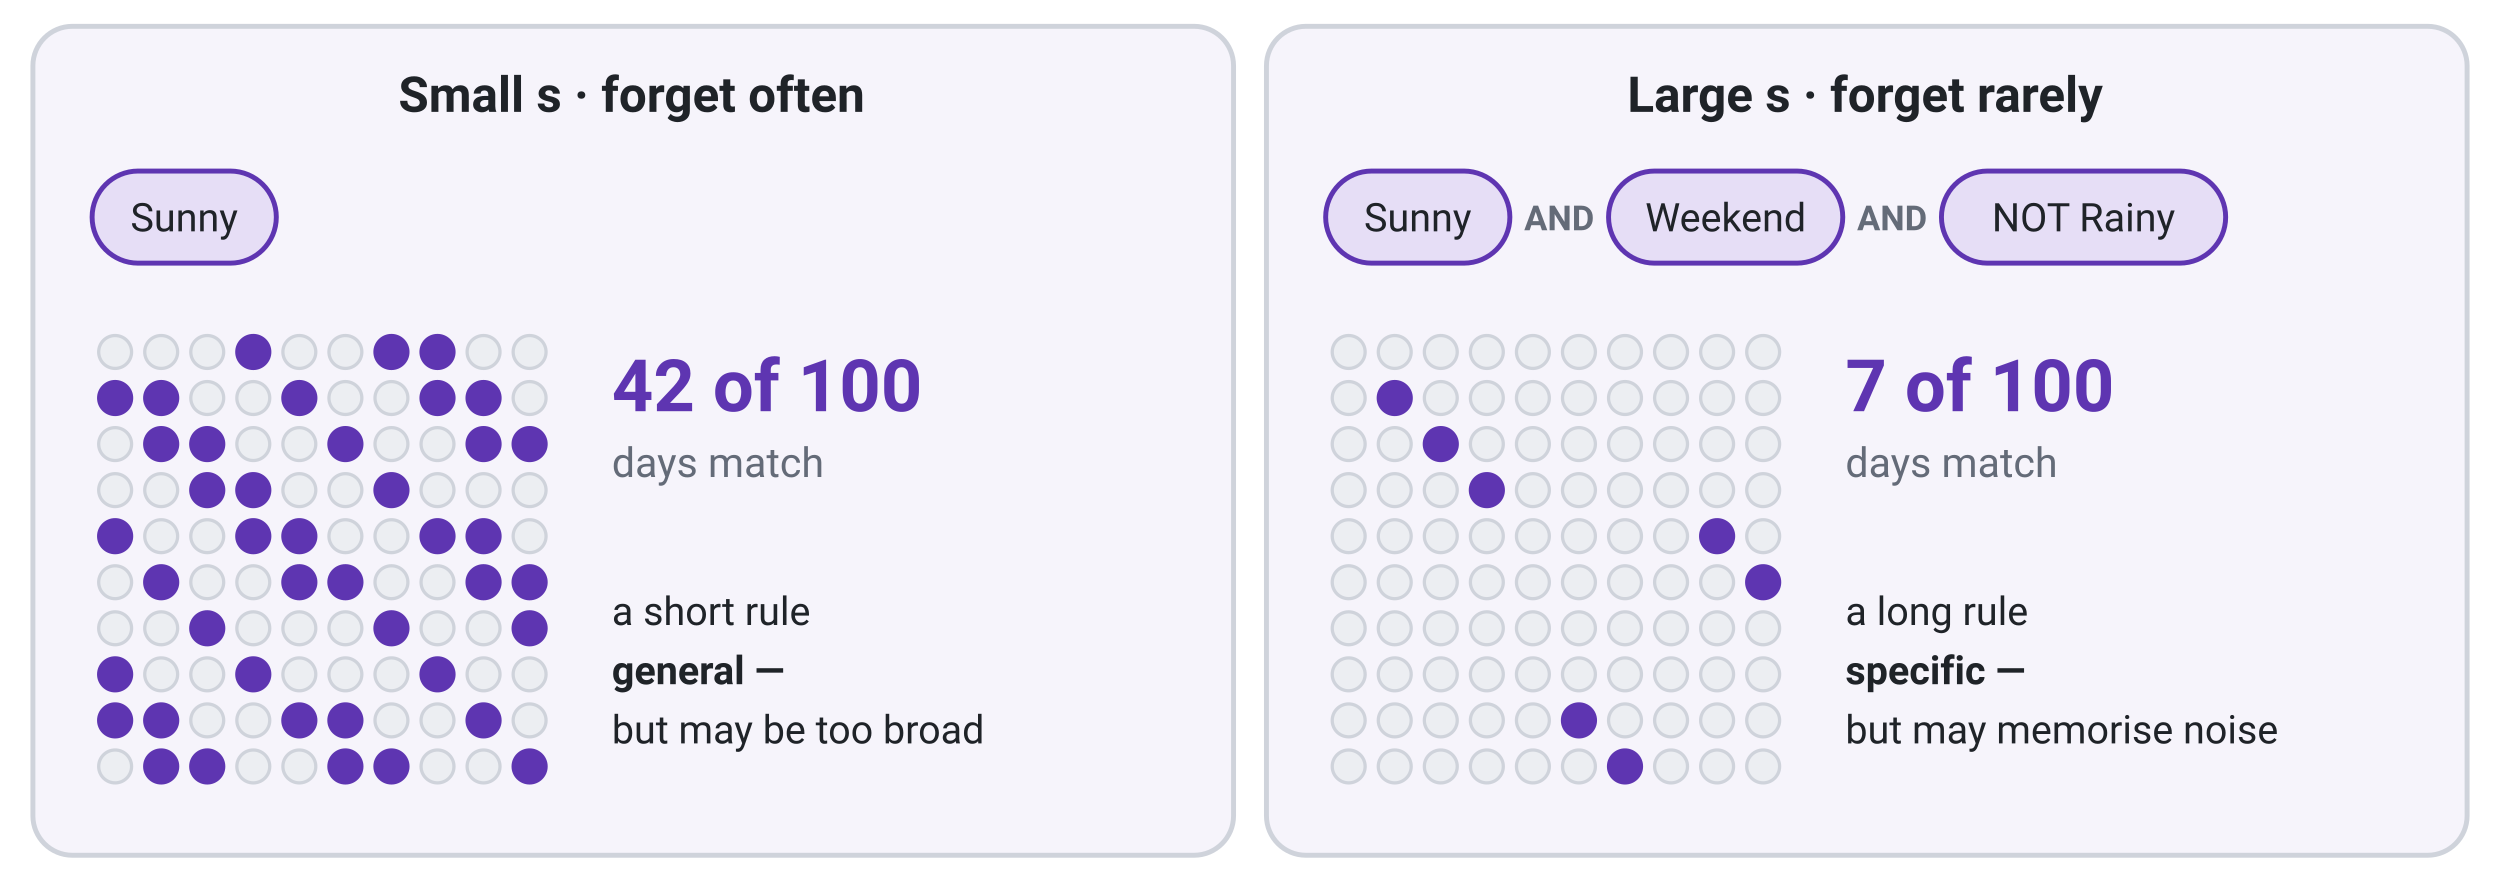
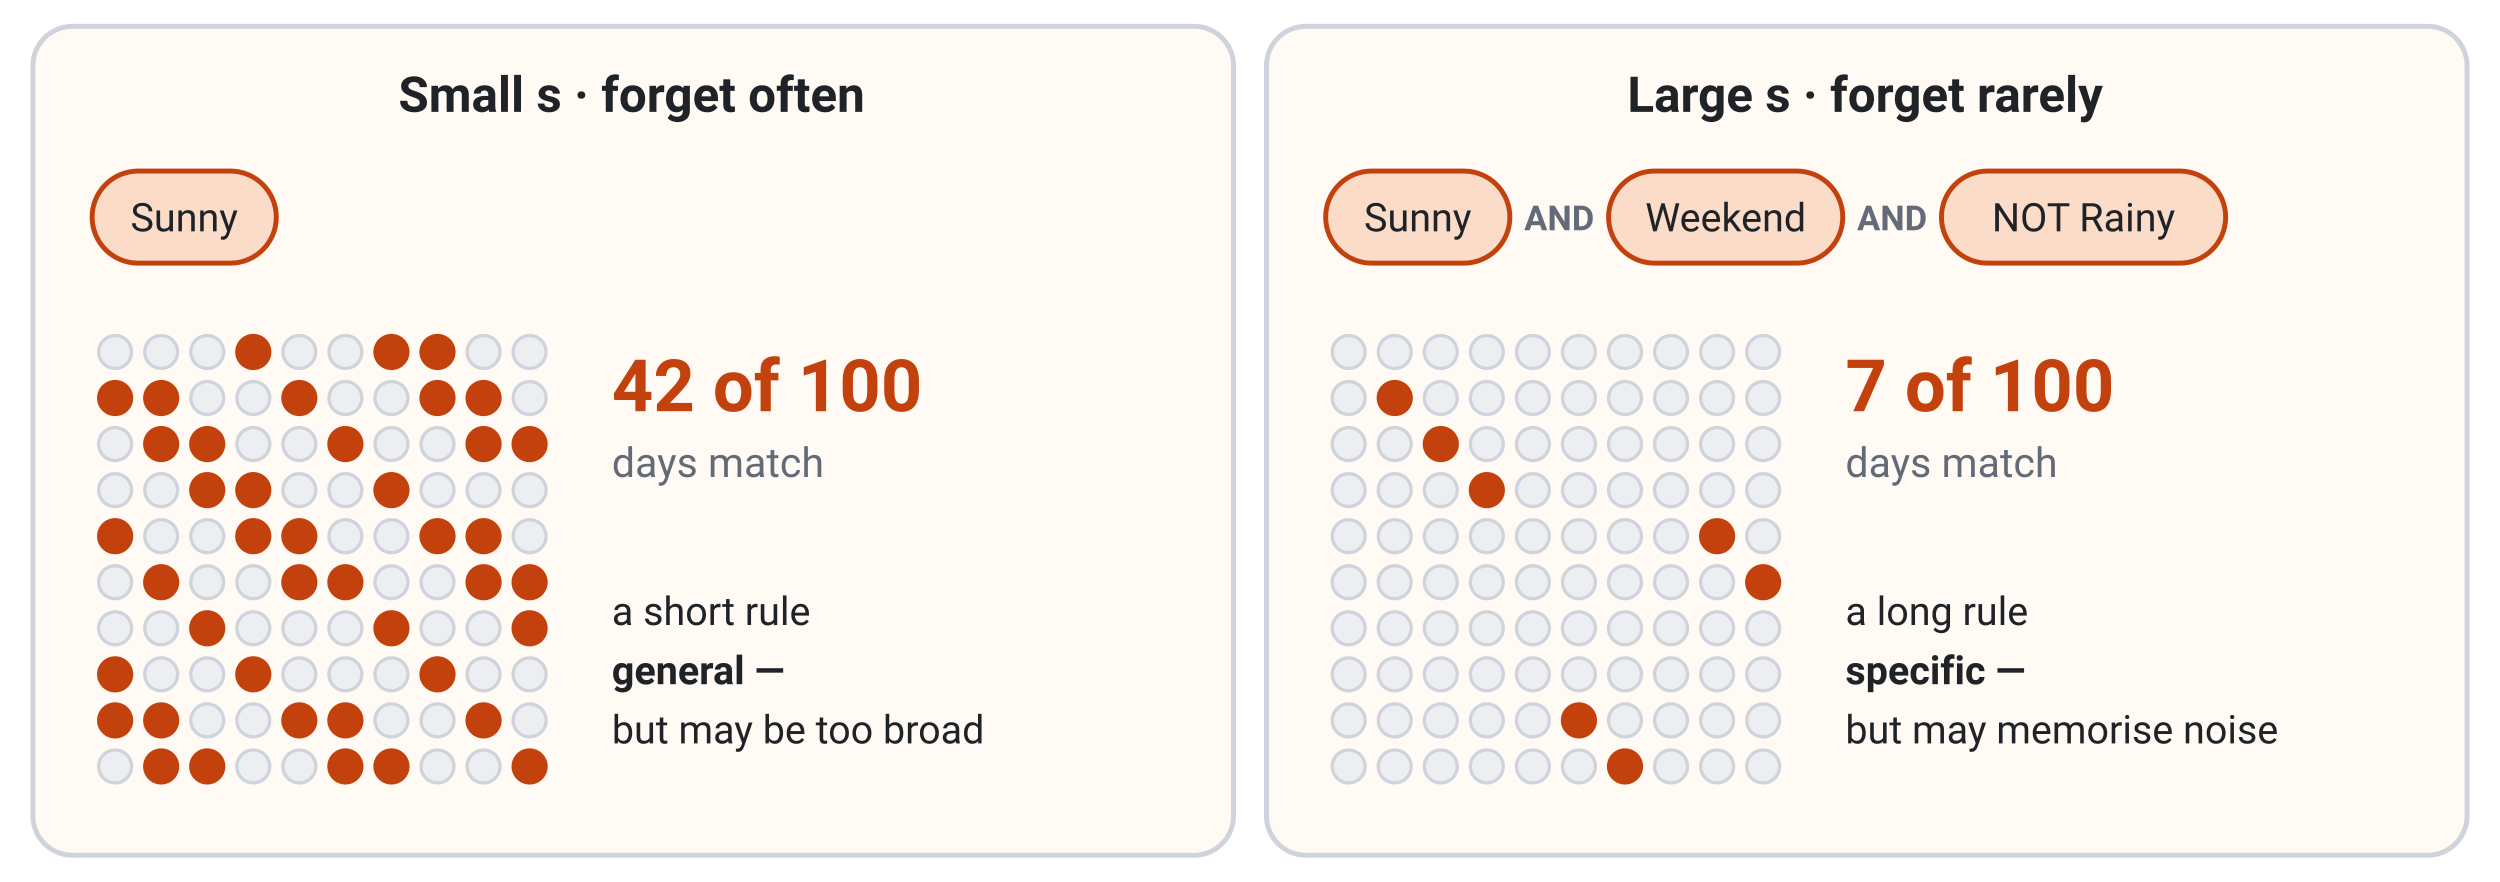
<svg xmlns="http://www.w3.org/2000/svg" viewBox="0 0 760 268" width="760" height="268" role="img" font-family="Roboto, 'Helvetica Neue', Helvetica, Arial, sans-serif">
-   <rect x="10" y="8" width="365" height="252" rx="12" fill="#f6f4fb" stroke="#cfd3db" stroke-width="1.5" />
+   <rect x="10" y="8" width="365" height="252" rx="12" fill="#fffaf4" stroke="#cfd3db" stroke-width="1.5" />
  <text x="192" y="34" font-size="15" fill="#1f2328" text-anchor="middle" font-weight="bold">Small s  ·  forget often</text>
-   <rect x="28" y="52" width="56" height="28" rx="14" fill="#e6def6" stroke="#5e35b1" stroke-width="1.5" />
+   <rect x="28" y="52" width="56" height="28" rx="14" fill="#fbdcc8" stroke="#c2410c" stroke-width="1.5" />
  <text x="56" y="70.32" font-size="12" fill="#1f2328" text-anchor="middle" font-weight="normal">Sunny</text>
  <circle cx="35" cy="107" r="5" fill="#eceef2" stroke="#cfd3db" stroke-width="1" />
  <circle cx="49" cy="107" r="5" fill="#eceef2" stroke="#cfd3db" stroke-width="1" />
  <circle cx="63" cy="107" r="5" fill="#eceef2" stroke="#cfd3db" stroke-width="1" />
-   <circle cx="77" cy="107" r="5" fill="#5e35b1" stroke="#5e35b1" stroke-width="1" />
+   <circle cx="77" cy="107" r="5" fill="#c2410c" stroke="#c2410c" stroke-width="1" />
  <circle cx="91" cy="107" r="5" fill="#eceef2" stroke="#cfd3db" stroke-width="1" />
  <circle cx="105" cy="107" r="5" fill="#eceef2" stroke="#cfd3db" stroke-width="1" />
-   <circle cx="119" cy="107" r="5" fill="#5e35b1" stroke="#5e35b1" stroke-width="1" />
-   <circle cx="133" cy="107" r="5" fill="#5e35b1" stroke="#5e35b1" stroke-width="1" />
+   <circle cx="119" cy="107" r="5" fill="#c2410c" stroke="#c2410c" stroke-width="1" />
+   <circle cx="133" cy="107" r="5" fill="#c2410c" stroke="#c2410c" stroke-width="1" />
  <circle cx="147" cy="107" r="5" fill="#eceef2" stroke="#cfd3db" stroke-width="1" />
  <circle cx="161" cy="107" r="5" fill="#eceef2" stroke="#cfd3db" stroke-width="1" />
-   <circle cx="35" cy="121" r="5" fill="#5e35b1" stroke="#5e35b1" stroke-width="1" />
-   <circle cx="49" cy="121" r="5" fill="#5e35b1" stroke="#5e35b1" stroke-width="1" />
+   <circle cx="35" cy="121" r="5" fill="#c2410c" stroke="#c2410c" stroke-width="1" />
+   <circle cx="49" cy="121" r="5" fill="#c2410c" stroke="#c2410c" stroke-width="1" />
  <circle cx="63" cy="121" r="5" fill="#eceef2" stroke="#cfd3db" stroke-width="1" />
  <circle cx="77" cy="121" r="5" fill="#eceef2" stroke="#cfd3db" stroke-width="1" />
-   <circle cx="91" cy="121" r="5" fill="#5e35b1" stroke="#5e35b1" stroke-width="1" />
+   <circle cx="91" cy="121" r="5" fill="#c2410c" stroke="#c2410c" stroke-width="1" />
  <circle cx="105" cy="121" r="5" fill="#eceef2" stroke="#cfd3db" stroke-width="1" />
  <circle cx="119" cy="121" r="5" fill="#eceef2" stroke="#cfd3db" stroke-width="1" />
-   <circle cx="133" cy="121" r="5" fill="#5e35b1" stroke="#5e35b1" stroke-width="1" />
-   <circle cx="147" cy="121" r="5" fill="#5e35b1" stroke="#5e35b1" stroke-width="1" />
+   <circle cx="133" cy="121" r="5" fill="#c2410c" stroke="#c2410c" stroke-width="1" />
+   <circle cx="147" cy="121" r="5" fill="#c2410c" stroke="#c2410c" stroke-width="1" />
  <circle cx="161" cy="121" r="5" fill="#eceef2" stroke="#cfd3db" stroke-width="1" />
  <circle cx="35" cy="135" r="5" fill="#eceef2" stroke="#cfd3db" stroke-width="1" />
-   <circle cx="49" cy="135" r="5" fill="#5e35b1" stroke="#5e35b1" stroke-width="1" />
-   <circle cx="63" cy="135" r="5" fill="#5e35b1" stroke="#5e35b1" stroke-width="1" />
+   <circle cx="49" cy="135" r="5" fill="#c2410c" stroke="#c2410c" stroke-width="1" />
+   <circle cx="63" cy="135" r="5" fill="#c2410c" stroke="#c2410c" stroke-width="1" />
  <circle cx="77" cy="135" r="5" fill="#eceef2" stroke="#cfd3db" stroke-width="1" />
  <circle cx="91" cy="135" r="5" fill="#eceef2" stroke="#cfd3db" stroke-width="1" />
-   <circle cx="105" cy="135" r="5" fill="#5e35b1" stroke="#5e35b1" stroke-width="1" />
+   <circle cx="105" cy="135" r="5" fill="#c2410c" stroke="#c2410c" stroke-width="1" />
  <circle cx="119" cy="135" r="5" fill="#eceef2" stroke="#cfd3db" stroke-width="1" />
  <circle cx="133" cy="135" r="5" fill="#eceef2" stroke="#cfd3db" stroke-width="1" />
-   <circle cx="147" cy="135" r="5" fill="#5e35b1" stroke="#5e35b1" stroke-width="1" />
-   <circle cx="161" cy="135" r="5" fill="#5e35b1" stroke="#5e35b1" stroke-width="1" />
+   <circle cx="147" cy="135" r="5" fill="#c2410c" stroke="#c2410c" stroke-width="1" />
+   <circle cx="161" cy="135" r="5" fill="#c2410c" stroke="#c2410c" stroke-width="1" />
  <circle cx="35" cy="149" r="5" fill="#eceef2" stroke="#cfd3db" stroke-width="1" />
  <circle cx="49" cy="149" r="5" fill="#eceef2" stroke="#cfd3db" stroke-width="1" />
-   <circle cx="63" cy="149" r="5" fill="#5e35b1" stroke="#5e35b1" stroke-width="1" />
-   <circle cx="77" cy="149" r="5" fill="#5e35b1" stroke="#5e35b1" stroke-width="1" />
+   <circle cx="63" cy="149" r="5" fill="#c2410c" stroke="#c2410c" stroke-width="1" />
+   <circle cx="77" cy="149" r="5" fill="#c2410c" stroke="#c2410c" stroke-width="1" />
  <circle cx="91" cy="149" r="5" fill="#eceef2" stroke="#cfd3db" stroke-width="1" />
  <circle cx="105" cy="149" r="5" fill="#eceef2" stroke="#cfd3db" stroke-width="1" />
-   <circle cx="119" cy="149" r="5" fill="#5e35b1" stroke="#5e35b1" stroke-width="1" />
+   <circle cx="119" cy="149" r="5" fill="#c2410c" stroke="#c2410c" stroke-width="1" />
  <circle cx="133" cy="149" r="5" fill="#eceef2" stroke="#cfd3db" stroke-width="1" />
  <circle cx="147" cy="149" r="5" fill="#eceef2" stroke="#cfd3db" stroke-width="1" />
  <circle cx="161" cy="149" r="5" fill="#eceef2" stroke="#cfd3db" stroke-width="1" />
-   <circle cx="35" cy="163" r="5" fill="#5e35b1" stroke="#5e35b1" stroke-width="1" />
+   <circle cx="35" cy="163" r="5" fill="#c2410c" stroke="#c2410c" stroke-width="1" />
  <circle cx="49" cy="163" r="5" fill="#eceef2" stroke="#cfd3db" stroke-width="1" />
  <circle cx="63" cy="163" r="5" fill="#eceef2" stroke="#cfd3db" stroke-width="1" />
-   <circle cx="77" cy="163" r="5" fill="#5e35b1" stroke="#5e35b1" stroke-width="1" />
-   <circle cx="91" cy="163" r="5" fill="#5e35b1" stroke="#5e35b1" stroke-width="1" />
+   <circle cx="77" cy="163" r="5" fill="#c2410c" stroke="#c2410c" stroke-width="1" />
+   <circle cx="91" cy="163" r="5" fill="#c2410c" stroke="#c2410c" stroke-width="1" />
  <circle cx="105" cy="163" r="5" fill="#eceef2" stroke="#cfd3db" stroke-width="1" />
  <circle cx="119" cy="163" r="5" fill="#eceef2" stroke="#cfd3db" stroke-width="1" />
-   <circle cx="133" cy="163" r="5" fill="#5e35b1" stroke="#5e35b1" stroke-width="1" />
-   <circle cx="147" cy="163" r="5" fill="#5e35b1" stroke="#5e35b1" stroke-width="1" />
+   <circle cx="133" cy="163" r="5" fill="#c2410c" stroke="#c2410c" stroke-width="1" />
+   <circle cx="147" cy="163" r="5" fill="#c2410c" stroke="#c2410c" stroke-width="1" />
  <circle cx="161" cy="163" r="5" fill="#eceef2" stroke="#cfd3db" stroke-width="1" />
  <circle cx="35" cy="177" r="5" fill="#eceef2" stroke="#cfd3db" stroke-width="1" />
-   <circle cx="49" cy="177" r="5" fill="#5e35b1" stroke="#5e35b1" stroke-width="1" />
+   <circle cx="49" cy="177" r="5" fill="#c2410c" stroke="#c2410c" stroke-width="1" />
  <circle cx="63" cy="177" r="5" fill="#eceef2" stroke="#cfd3db" stroke-width="1" />
  <circle cx="77" cy="177" r="5" fill="#eceef2" stroke="#cfd3db" stroke-width="1" />
-   <circle cx="91" cy="177" r="5" fill="#5e35b1" stroke="#5e35b1" stroke-width="1" />
-   <circle cx="105" cy="177" r="5" fill="#5e35b1" stroke="#5e35b1" stroke-width="1" />
+   <circle cx="91" cy="177" r="5" fill="#c2410c" stroke="#c2410c" stroke-width="1" />
+   <circle cx="105" cy="177" r="5" fill="#c2410c" stroke="#c2410c" stroke-width="1" />
  <circle cx="119" cy="177" r="5" fill="#eceef2" stroke="#cfd3db" stroke-width="1" />
  <circle cx="133" cy="177" r="5" fill="#eceef2" stroke="#cfd3db" stroke-width="1" />
-   <circle cx="147" cy="177" r="5" fill="#5e35b1" stroke="#5e35b1" stroke-width="1" />
-   <circle cx="161" cy="177" r="5" fill="#5e35b1" stroke="#5e35b1" stroke-width="1" />
+   <circle cx="147" cy="177" r="5" fill="#c2410c" stroke="#c2410c" stroke-width="1" />
+   <circle cx="161" cy="177" r="5" fill="#c2410c" stroke="#c2410c" stroke-width="1" />
  <circle cx="35" cy="191" r="5" fill="#eceef2" stroke="#cfd3db" stroke-width="1" />
  <circle cx="49" cy="191" r="5" fill="#eceef2" stroke="#cfd3db" stroke-width="1" />
-   <circle cx="63" cy="191" r="5" fill="#5e35b1" stroke="#5e35b1" stroke-width="1" />
+   <circle cx="63" cy="191" r="5" fill="#c2410c" stroke="#c2410c" stroke-width="1" />
  <circle cx="77" cy="191" r="5" fill="#eceef2" stroke="#cfd3db" stroke-width="1" />
  <circle cx="91" cy="191" r="5" fill="#eceef2" stroke="#cfd3db" stroke-width="1" />
  <circle cx="105" cy="191" r="5" fill="#eceef2" stroke="#cfd3db" stroke-width="1" />
-   <circle cx="119" cy="191" r="5" fill="#5e35b1" stroke="#5e35b1" stroke-width="1" />
+   <circle cx="119" cy="191" r="5" fill="#c2410c" stroke="#c2410c" stroke-width="1" />
  <circle cx="133" cy="191" r="5" fill="#eceef2" stroke="#cfd3db" stroke-width="1" />
  <circle cx="147" cy="191" r="5" fill="#eceef2" stroke="#cfd3db" stroke-width="1" />
-   <circle cx="161" cy="191" r="5" fill="#5e35b1" stroke="#5e35b1" stroke-width="1" />
-   <circle cx="35" cy="205" r="5" fill="#5e35b1" stroke="#5e35b1" stroke-width="1" />
+   <circle cx="161" cy="191" r="5" fill="#c2410c" stroke="#c2410c" stroke-width="1" />
+   <circle cx="35" cy="205" r="5" fill="#c2410c" stroke="#c2410c" stroke-width="1" />
  <circle cx="49" cy="205" r="5" fill="#eceef2" stroke="#cfd3db" stroke-width="1" />
  <circle cx="63" cy="205" r="5" fill="#eceef2" stroke="#cfd3db" stroke-width="1" />
-   <circle cx="77" cy="205" r="5" fill="#5e35b1" stroke="#5e35b1" stroke-width="1" />
+   <circle cx="77" cy="205" r="5" fill="#c2410c" stroke="#c2410c" stroke-width="1" />
  <circle cx="91" cy="205" r="5" fill="#eceef2" stroke="#cfd3db" stroke-width="1" />
  <circle cx="105" cy="205" r="5" fill="#eceef2" stroke="#cfd3db" stroke-width="1" />
  <circle cx="119" cy="205" r="5" fill="#eceef2" stroke="#cfd3db" stroke-width="1" />
-   <circle cx="133" cy="205" r="5" fill="#5e35b1" stroke="#5e35b1" stroke-width="1" />
+   <circle cx="133" cy="205" r="5" fill="#c2410c" stroke="#c2410c" stroke-width="1" />
  <circle cx="147" cy="205" r="5" fill="#eceef2" stroke="#cfd3db" stroke-width="1" />
  <circle cx="161" cy="205" r="5" fill="#eceef2" stroke="#cfd3db" stroke-width="1" />
-   <circle cx="35" cy="219" r="5" fill="#5e35b1" stroke="#5e35b1" stroke-width="1" />
-   <circle cx="49" cy="219" r="5" fill="#5e35b1" stroke="#5e35b1" stroke-width="1" />
+   <circle cx="35" cy="219" r="5" fill="#c2410c" stroke="#c2410c" stroke-width="1" />
+   <circle cx="49" cy="219" r="5" fill="#c2410c" stroke="#c2410c" stroke-width="1" />
  <circle cx="63" cy="219" r="5" fill="#eceef2" stroke="#cfd3db" stroke-width="1" />
  <circle cx="77" cy="219" r="5" fill="#eceef2" stroke="#cfd3db" stroke-width="1" />
-   <circle cx="91" cy="219" r="5" fill="#5e35b1" stroke="#5e35b1" stroke-width="1" />
-   <circle cx="105" cy="219" r="5" fill="#5e35b1" stroke="#5e35b1" stroke-width="1" />
+   <circle cx="91" cy="219" r="5" fill="#c2410c" stroke="#c2410c" stroke-width="1" />
+   <circle cx="105" cy="219" r="5" fill="#c2410c" stroke="#c2410c" stroke-width="1" />
  <circle cx="119" cy="219" r="5" fill="#eceef2" stroke="#cfd3db" stroke-width="1" />
  <circle cx="133" cy="219" r="5" fill="#eceef2" stroke="#cfd3db" stroke-width="1" />
-   <circle cx="147" cy="219" r="5" fill="#5e35b1" stroke="#5e35b1" stroke-width="1" />
+   <circle cx="147" cy="219" r="5" fill="#c2410c" stroke="#c2410c" stroke-width="1" />
  <circle cx="161" cy="219" r="5" fill="#eceef2" stroke="#cfd3db" stroke-width="1" />
  <circle cx="35" cy="233" r="5" fill="#eceef2" stroke="#cfd3db" stroke-width="1" />
-   <circle cx="49" cy="233" r="5" fill="#5e35b1" stroke="#5e35b1" stroke-width="1" />
-   <circle cx="63" cy="233" r="5" fill="#5e35b1" stroke="#5e35b1" stroke-width="1" />
+   <circle cx="49" cy="233" r="5" fill="#c2410c" stroke="#c2410c" stroke-width="1" />
+   <circle cx="63" cy="233" r="5" fill="#c2410c" stroke="#c2410c" stroke-width="1" />
  <circle cx="77" cy="233" r="5" fill="#eceef2" stroke="#cfd3db" stroke-width="1" />
  <circle cx="91" cy="233" r="5" fill="#eceef2" stroke="#cfd3db" stroke-width="1" />
-   <circle cx="105" cy="233" r="5" fill="#5e35b1" stroke="#5e35b1" stroke-width="1" />
-   <circle cx="119" cy="233" r="5" fill="#5e35b1" stroke="#5e35b1" stroke-width="1" />
+   <circle cx="105" cy="233" r="5" fill="#c2410c" stroke="#c2410c" stroke-width="1" />
+   <circle cx="119" cy="233" r="5" fill="#c2410c" stroke="#c2410c" stroke-width="1" />
  <circle cx="133" cy="233" r="5" fill="#eceef2" stroke="#cfd3db" stroke-width="1" />
  <circle cx="147" cy="233" r="5" fill="#eceef2" stroke="#cfd3db" stroke-width="1" />
-   <circle cx="161" cy="233" r="5" fill="#5e35b1" stroke="#5e35b1" stroke-width="1" />
-   <text x="186" y="125" font-size="22" fill="#5e35b1" text-anchor="start" font-weight="bold">42 of 100</text>
+   <circle cx="161" cy="233" r="5" fill="#c2410c" stroke="#c2410c" stroke-width="1" />
+   <text x="186" y="125" font-size="22" fill="#c2410c" text-anchor="start" font-weight="bold">42 of 100</text>
  <text x="186" y="145" font-size="12.5" fill="#646b78" text-anchor="start" font-weight="normal">days match</text>
  <text x="186" y="190" font-size="12" fill="#1f2328" text-anchor="start" font-weight="normal">a short rule</text>
  <text x="186" y="208" font-size="12" fill="#1f2328" text-anchor="start" font-weight="bold">general —</text>
  <text x="186" y="226" font-size="12" fill="#1f2328" text-anchor="start" font-weight="normal">but may be too broad</text>
-   <rect x="385" y="8" width="365" height="252" rx="12" fill="#f6f4fb" stroke="#cfd3db" stroke-width="1.5" />
+   <rect x="385" y="8" width="365" height="252" rx="12" fill="#fffaf4" stroke="#cfd3db" stroke-width="1.5" />
  <text x="567" y="34" font-size="15" fill="#1f2328" text-anchor="middle" font-weight="bold">Large s  ·  forget rarely</text>
-   <rect x="403" y="52" width="56" height="28" rx="14" fill="#e6def6" stroke="#5e35b1" stroke-width="1.5" />
+   <rect x="403" y="52" width="56" height="28" rx="14" fill="#fbdcc8" stroke="#c2410c" stroke-width="1.5" />
  <text x="431" y="70.32" font-size="12" fill="#1f2328" text-anchor="middle" font-weight="normal">Sunny</text>
  <text x="474" y="70" font-size="10.5" fill="#646b78" text-anchor="middle" font-weight="bold">AND</text>
-   <rect x="489" y="52" width="71.2" height="28" rx="14" fill="#e6def6" stroke="#5e35b1" stroke-width="1.5" />
+   <rect x="489" y="52" width="71.2" height="28" rx="14" fill="#fbdcc8" stroke="#c2410c" stroke-width="1.5" />
  <text x="524.6" y="70.32" font-size="12" fill="#1f2328" text-anchor="middle" font-weight="normal">Weekend</text>
  <text x="575.2" y="70" font-size="10.5" fill="#646b78" text-anchor="middle" font-weight="bold">AND</text>
-   <rect x="590.2" y="52" width="86.4" height="28" rx="14" fill="#e6def6" stroke="#5e35b1" stroke-width="1.5" />
+   <rect x="590.2" y="52" width="86.4" height="28" rx="14" fill="#fbdcc8" stroke="#c2410c" stroke-width="1.5" />
  <text x="633.4" y="70.32" font-size="12" fill="#1f2328" text-anchor="middle" font-weight="normal">NOT Rainy</text>
  <circle cx="410" cy="107" r="5" fill="#eceef2" stroke="#cfd3db" stroke-width="1" />
  <circle cx="424" cy="107" r="5" fill="#eceef2" stroke="#cfd3db" stroke-width="1" />
  <circle cx="438" cy="107" r="5" fill="#eceef2" stroke="#cfd3db" stroke-width="1" />
  <circle cx="452" cy="107" r="5" fill="#eceef2" stroke="#cfd3db" stroke-width="1" />
  <circle cx="466" cy="107" r="5" fill="#eceef2" stroke="#cfd3db" stroke-width="1" />
  <circle cx="480" cy="107" r="5" fill="#eceef2" stroke="#cfd3db" stroke-width="1" />
  <circle cx="494" cy="107" r="5" fill="#eceef2" stroke="#cfd3db" stroke-width="1" />
  <circle cx="508" cy="107" r="5" fill="#eceef2" stroke="#cfd3db" stroke-width="1" />
  <circle cx="522" cy="107" r="5" fill="#eceef2" stroke="#cfd3db" stroke-width="1" />
  <circle cx="536" cy="107" r="5" fill="#eceef2" stroke="#cfd3db" stroke-width="1" />
  <circle cx="410" cy="121" r="5" fill="#eceef2" stroke="#cfd3db" stroke-width="1" />
-   <circle cx="424" cy="121" r="5" fill="#5e35b1" stroke="#5e35b1" stroke-width="1" />
+   <circle cx="424" cy="121" r="5" fill="#c2410c" stroke="#c2410c" stroke-width="1" />
  <circle cx="438" cy="121" r="5" fill="#eceef2" stroke="#cfd3db" stroke-width="1" />
  <circle cx="452" cy="121" r="5" fill="#eceef2" stroke="#cfd3db" stroke-width="1" />
  <circle cx="466" cy="121" r="5" fill="#eceef2" stroke="#cfd3db" stroke-width="1" />
  <circle cx="480" cy="121" r="5" fill="#eceef2" stroke="#cfd3db" stroke-width="1" />
  <circle cx="494" cy="121" r="5" fill="#eceef2" stroke="#cfd3db" stroke-width="1" />
  <circle cx="508" cy="121" r="5" fill="#eceef2" stroke="#cfd3db" stroke-width="1" />
  <circle cx="522" cy="121" r="5" fill="#eceef2" stroke="#cfd3db" stroke-width="1" />
  <circle cx="536" cy="121" r="5" fill="#eceef2" stroke="#cfd3db" stroke-width="1" />
  <circle cx="410" cy="135" r="5" fill="#eceef2" stroke="#cfd3db" stroke-width="1" />
  <circle cx="424" cy="135" r="5" fill="#eceef2" stroke="#cfd3db" stroke-width="1" />
-   <circle cx="438" cy="135" r="5" fill="#5e35b1" stroke="#5e35b1" stroke-width="1" />
+   <circle cx="438" cy="135" r="5" fill="#c2410c" stroke="#c2410c" stroke-width="1" />
  <circle cx="452" cy="135" r="5" fill="#eceef2" stroke="#cfd3db" stroke-width="1" />
  <circle cx="466" cy="135" r="5" fill="#eceef2" stroke="#cfd3db" stroke-width="1" />
  <circle cx="480" cy="135" r="5" fill="#eceef2" stroke="#cfd3db" stroke-width="1" />
  <circle cx="494" cy="135" r="5" fill="#eceef2" stroke="#cfd3db" stroke-width="1" />
  <circle cx="508" cy="135" r="5" fill="#eceef2" stroke="#cfd3db" stroke-width="1" />
  <circle cx="522" cy="135" r="5" fill="#eceef2" stroke="#cfd3db" stroke-width="1" />
  <circle cx="536" cy="135" r="5" fill="#eceef2" stroke="#cfd3db" stroke-width="1" />
  <circle cx="410" cy="149" r="5" fill="#eceef2" stroke="#cfd3db" stroke-width="1" />
  <circle cx="424" cy="149" r="5" fill="#eceef2" stroke="#cfd3db" stroke-width="1" />
  <circle cx="438" cy="149" r="5" fill="#eceef2" stroke="#cfd3db" stroke-width="1" />
-   <circle cx="452" cy="149" r="5" fill="#5e35b1" stroke="#5e35b1" stroke-width="1" />
+   <circle cx="452" cy="149" r="5" fill="#c2410c" stroke="#c2410c" stroke-width="1" />
  <circle cx="466" cy="149" r="5" fill="#eceef2" stroke="#cfd3db" stroke-width="1" />
  <circle cx="480" cy="149" r="5" fill="#eceef2" stroke="#cfd3db" stroke-width="1" />
  <circle cx="494" cy="149" r="5" fill="#eceef2" stroke="#cfd3db" stroke-width="1" />
  <circle cx="508" cy="149" r="5" fill="#eceef2" stroke="#cfd3db" stroke-width="1" />
  <circle cx="522" cy="149" r="5" fill="#eceef2" stroke="#cfd3db" stroke-width="1" />
  <circle cx="536" cy="149" r="5" fill="#eceef2" stroke="#cfd3db" stroke-width="1" />
  <circle cx="410" cy="163" r="5" fill="#eceef2" stroke="#cfd3db" stroke-width="1" />
  <circle cx="424" cy="163" r="5" fill="#eceef2" stroke="#cfd3db" stroke-width="1" />
  <circle cx="438" cy="163" r="5" fill="#eceef2" stroke="#cfd3db" stroke-width="1" />
  <circle cx="452" cy="163" r="5" fill="#eceef2" stroke="#cfd3db" stroke-width="1" />
  <circle cx="466" cy="163" r="5" fill="#eceef2" stroke="#cfd3db" stroke-width="1" />
  <circle cx="480" cy="163" r="5" fill="#eceef2" stroke="#cfd3db" stroke-width="1" />
  <circle cx="494" cy="163" r="5" fill="#eceef2" stroke="#cfd3db" stroke-width="1" />
  <circle cx="508" cy="163" r="5" fill="#eceef2" stroke="#cfd3db" stroke-width="1" />
-   <circle cx="522" cy="163" r="5" fill="#5e35b1" stroke="#5e35b1" stroke-width="1" />
+   <circle cx="522" cy="163" r="5" fill="#c2410c" stroke="#c2410c" stroke-width="1" />
  <circle cx="536" cy="163" r="5" fill="#eceef2" stroke="#cfd3db" stroke-width="1" />
  <circle cx="410" cy="177" r="5" fill="#eceef2" stroke="#cfd3db" stroke-width="1" />
  <circle cx="424" cy="177" r="5" fill="#eceef2" stroke="#cfd3db" stroke-width="1" />
  <circle cx="438" cy="177" r="5" fill="#eceef2" stroke="#cfd3db" stroke-width="1" />
  <circle cx="452" cy="177" r="5" fill="#eceef2" stroke="#cfd3db" stroke-width="1" />
  <circle cx="466" cy="177" r="5" fill="#eceef2" stroke="#cfd3db" stroke-width="1" />
  <circle cx="480" cy="177" r="5" fill="#eceef2" stroke="#cfd3db" stroke-width="1" />
  <circle cx="494" cy="177" r="5" fill="#eceef2" stroke="#cfd3db" stroke-width="1" />
  <circle cx="508" cy="177" r="5" fill="#eceef2" stroke="#cfd3db" stroke-width="1" />
  <circle cx="522" cy="177" r="5" fill="#eceef2" stroke="#cfd3db" stroke-width="1" />
-   <circle cx="536" cy="177" r="5" fill="#5e35b1" stroke="#5e35b1" stroke-width="1" />
+   <circle cx="536" cy="177" r="5" fill="#c2410c" stroke="#c2410c" stroke-width="1" />
  <circle cx="410" cy="191" r="5" fill="#eceef2" stroke="#cfd3db" stroke-width="1" />
  <circle cx="424" cy="191" r="5" fill="#eceef2" stroke="#cfd3db" stroke-width="1" />
  <circle cx="438" cy="191" r="5" fill="#eceef2" stroke="#cfd3db" stroke-width="1" />
  <circle cx="452" cy="191" r="5" fill="#eceef2" stroke="#cfd3db" stroke-width="1" />
  <circle cx="466" cy="191" r="5" fill="#eceef2" stroke="#cfd3db" stroke-width="1" />
  <circle cx="480" cy="191" r="5" fill="#eceef2" stroke="#cfd3db" stroke-width="1" />
  <circle cx="494" cy="191" r="5" fill="#eceef2" stroke="#cfd3db" stroke-width="1" />
  <circle cx="508" cy="191" r="5" fill="#eceef2" stroke="#cfd3db" stroke-width="1" />
  <circle cx="522" cy="191" r="5" fill="#eceef2" stroke="#cfd3db" stroke-width="1" />
  <circle cx="536" cy="191" r="5" fill="#eceef2" stroke="#cfd3db" stroke-width="1" />
  <circle cx="410" cy="205" r="5" fill="#eceef2" stroke="#cfd3db" stroke-width="1" />
  <circle cx="424" cy="205" r="5" fill="#eceef2" stroke="#cfd3db" stroke-width="1" />
  <circle cx="438" cy="205" r="5" fill="#eceef2" stroke="#cfd3db" stroke-width="1" />
  <circle cx="452" cy="205" r="5" fill="#eceef2" stroke="#cfd3db" stroke-width="1" />
  <circle cx="466" cy="205" r="5" fill="#eceef2" stroke="#cfd3db" stroke-width="1" />
  <circle cx="480" cy="205" r="5" fill="#eceef2" stroke="#cfd3db" stroke-width="1" />
  <circle cx="494" cy="205" r="5" fill="#eceef2" stroke="#cfd3db" stroke-width="1" />
  <circle cx="508" cy="205" r="5" fill="#eceef2" stroke="#cfd3db" stroke-width="1" />
  <circle cx="522" cy="205" r="5" fill="#eceef2" stroke="#cfd3db" stroke-width="1" />
  <circle cx="536" cy="205" r="5" fill="#eceef2" stroke="#cfd3db" stroke-width="1" />
  <circle cx="410" cy="219" r="5" fill="#eceef2" stroke="#cfd3db" stroke-width="1" />
  <circle cx="424" cy="219" r="5" fill="#eceef2" stroke="#cfd3db" stroke-width="1" />
  <circle cx="438" cy="219" r="5" fill="#eceef2" stroke="#cfd3db" stroke-width="1" />
  <circle cx="452" cy="219" r="5" fill="#eceef2" stroke="#cfd3db" stroke-width="1" />
  <circle cx="466" cy="219" r="5" fill="#eceef2" stroke="#cfd3db" stroke-width="1" />
-   <circle cx="480" cy="219" r="5" fill="#5e35b1" stroke="#5e35b1" stroke-width="1" />
+   <circle cx="480" cy="219" r="5" fill="#c2410c" stroke="#c2410c" stroke-width="1" />
  <circle cx="494" cy="219" r="5" fill="#eceef2" stroke="#cfd3db" stroke-width="1" />
  <circle cx="508" cy="219" r="5" fill="#eceef2" stroke="#cfd3db" stroke-width="1" />
  <circle cx="522" cy="219" r="5" fill="#eceef2" stroke="#cfd3db" stroke-width="1" />
  <circle cx="536" cy="219" r="5" fill="#eceef2" stroke="#cfd3db" stroke-width="1" />
  <circle cx="410" cy="233" r="5" fill="#eceef2" stroke="#cfd3db" stroke-width="1" />
  <circle cx="424" cy="233" r="5" fill="#eceef2" stroke="#cfd3db" stroke-width="1" />
  <circle cx="438" cy="233" r="5" fill="#eceef2" stroke="#cfd3db" stroke-width="1" />
  <circle cx="452" cy="233" r="5" fill="#eceef2" stroke="#cfd3db" stroke-width="1" />
  <circle cx="466" cy="233" r="5" fill="#eceef2" stroke="#cfd3db" stroke-width="1" />
  <circle cx="480" cy="233" r="5" fill="#eceef2" stroke="#cfd3db" stroke-width="1" />
-   <circle cx="494" cy="233" r="5" fill="#5e35b1" stroke="#5e35b1" stroke-width="1" />
+   <circle cx="494" cy="233" r="5" fill="#c2410c" stroke="#c2410c" stroke-width="1" />
  <circle cx="508" cy="233" r="5" fill="#eceef2" stroke="#cfd3db" stroke-width="1" />
  <circle cx="522" cy="233" r="5" fill="#eceef2" stroke="#cfd3db" stroke-width="1" />
  <circle cx="536" cy="233" r="5" fill="#eceef2" stroke="#cfd3db" stroke-width="1" />
-   <text x="561" y="125" font-size="22" fill="#5e35b1" text-anchor="start" font-weight="bold">7 of 100</text>
+   <text x="561" y="125" font-size="22" fill="#c2410c" text-anchor="start" font-weight="bold">7 of 100</text>
  <text x="561" y="145" font-size="12.5" fill="#646b78" text-anchor="start" font-weight="normal">days match</text>
  <text x="561" y="190" font-size="12" fill="#1f2328" text-anchor="start" font-weight="normal">a long rule</text>
  <text x="561" y="208" font-size="12" fill="#1f2328" text-anchor="start" font-weight="bold">specific —</text>
  <text x="561" y="226" font-size="12" fill="#1f2328" text-anchor="start" font-weight="normal">but may memorise noise</text>
</svg>
